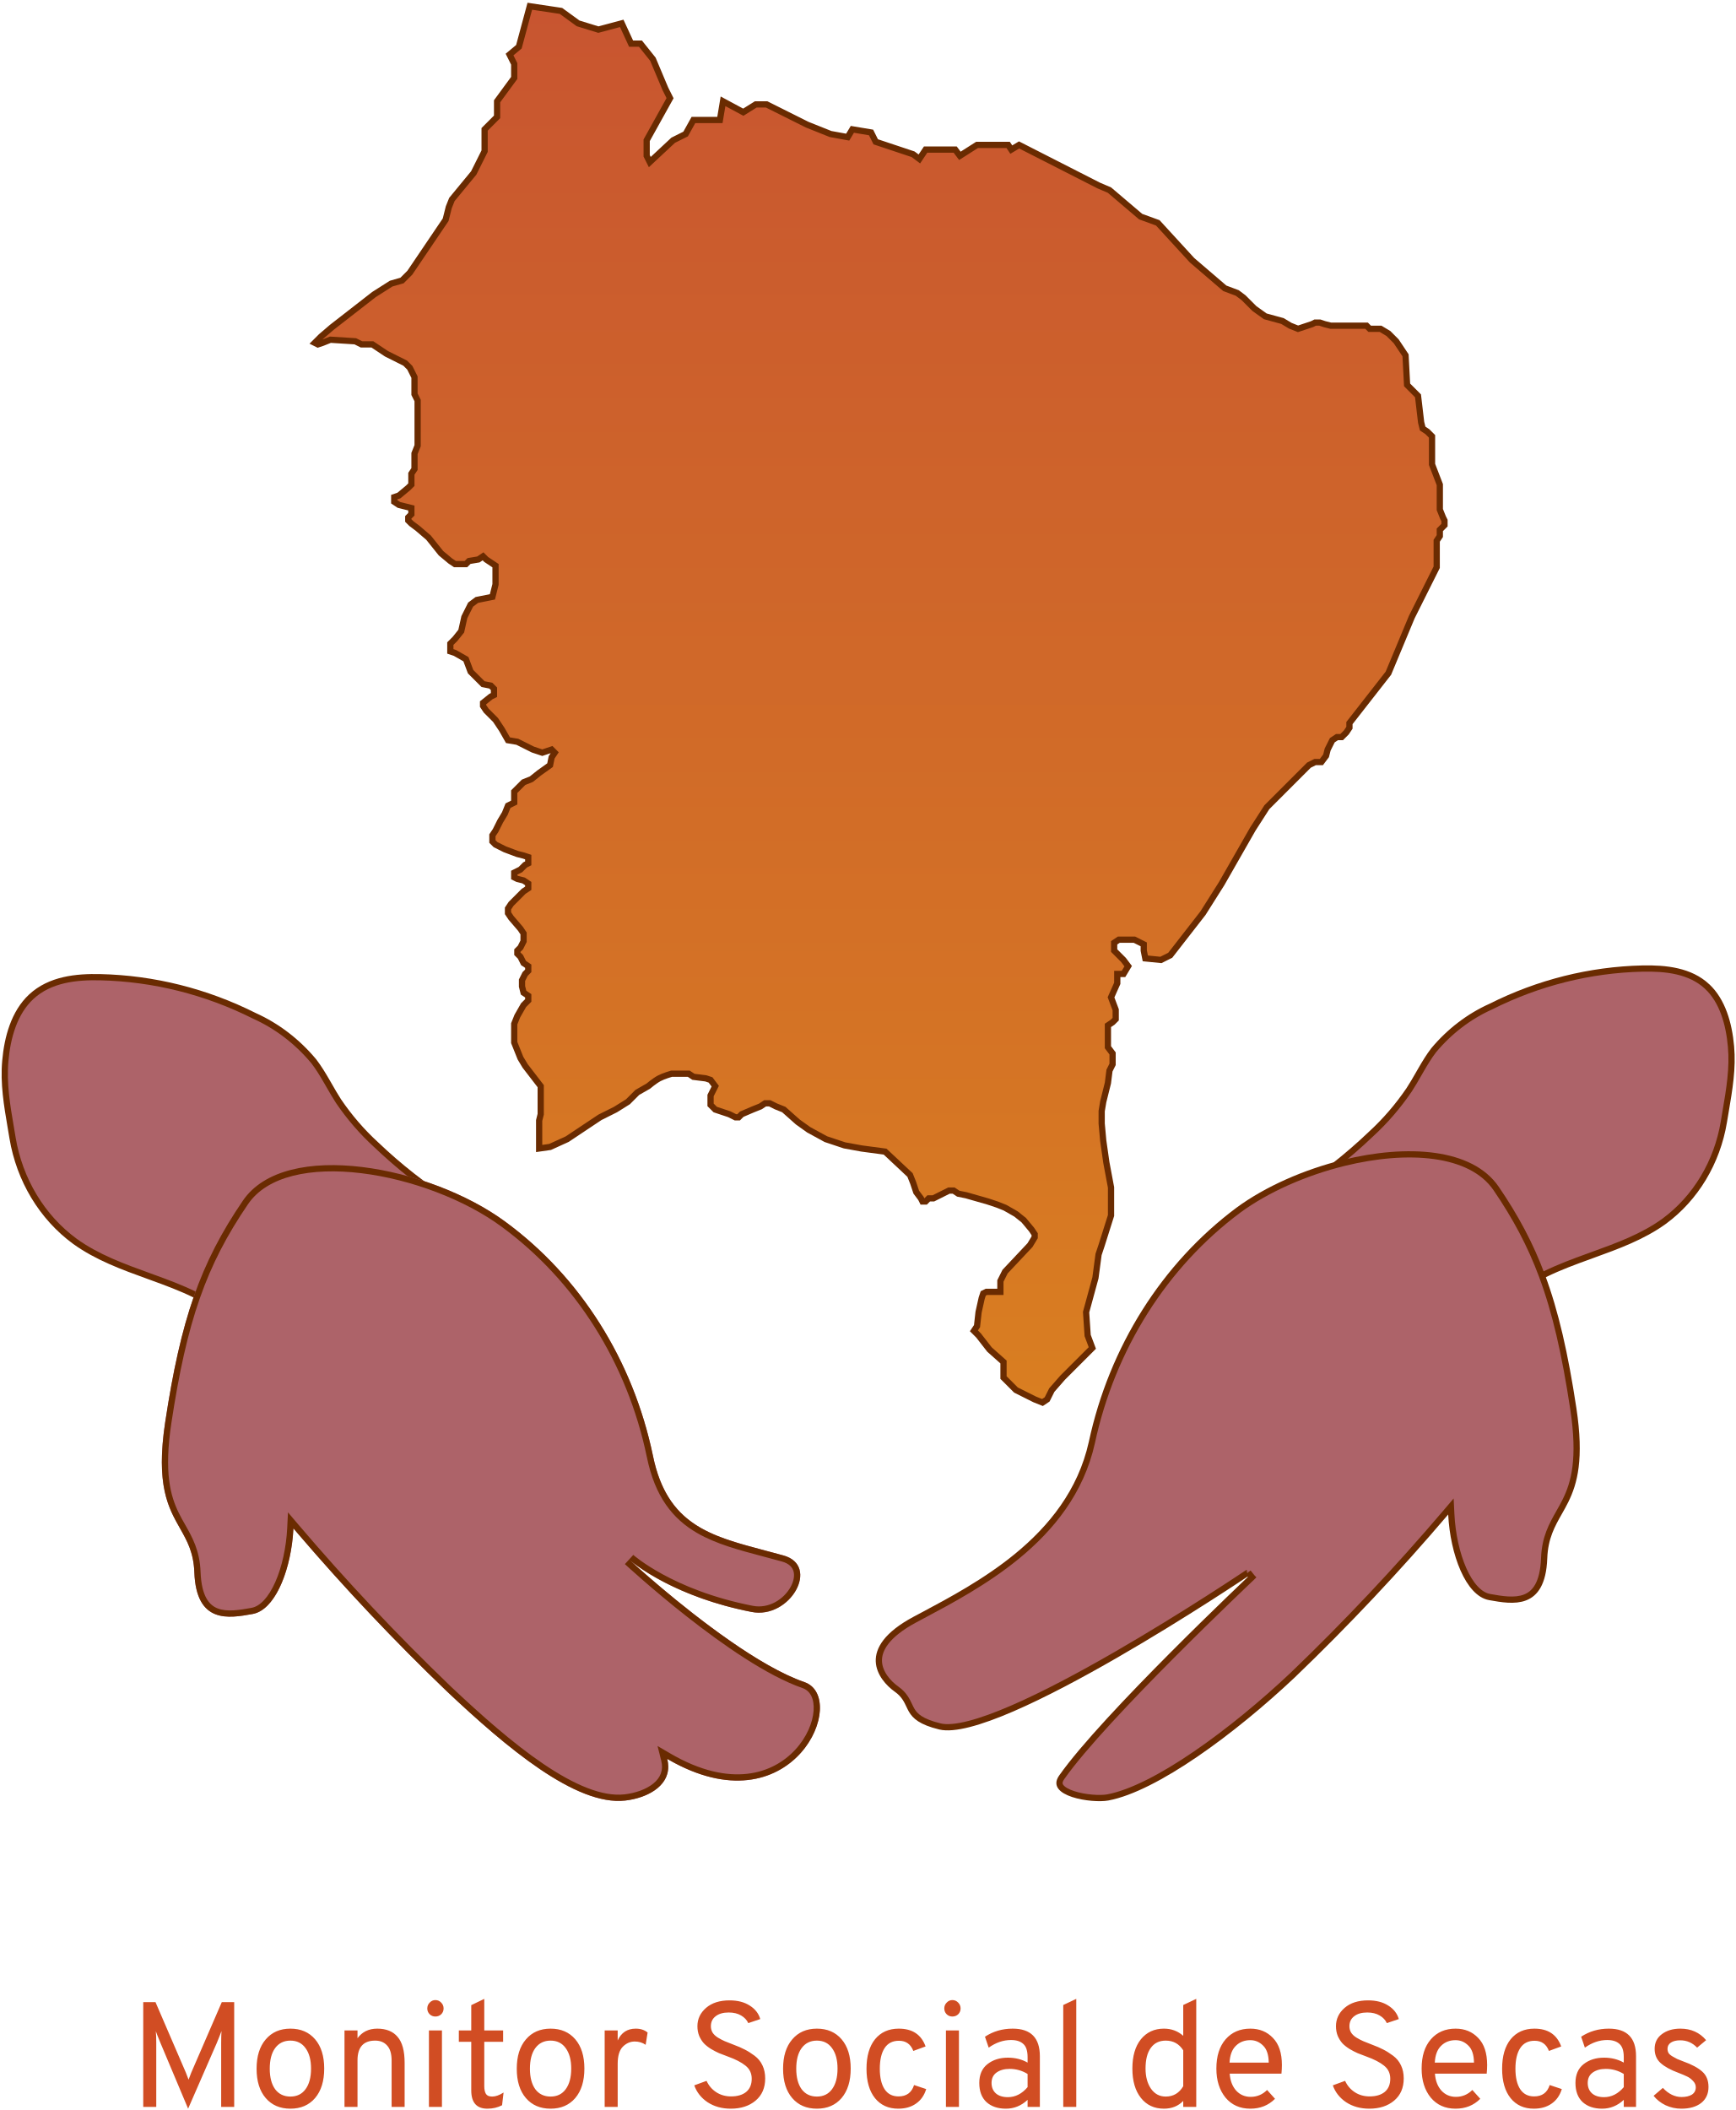
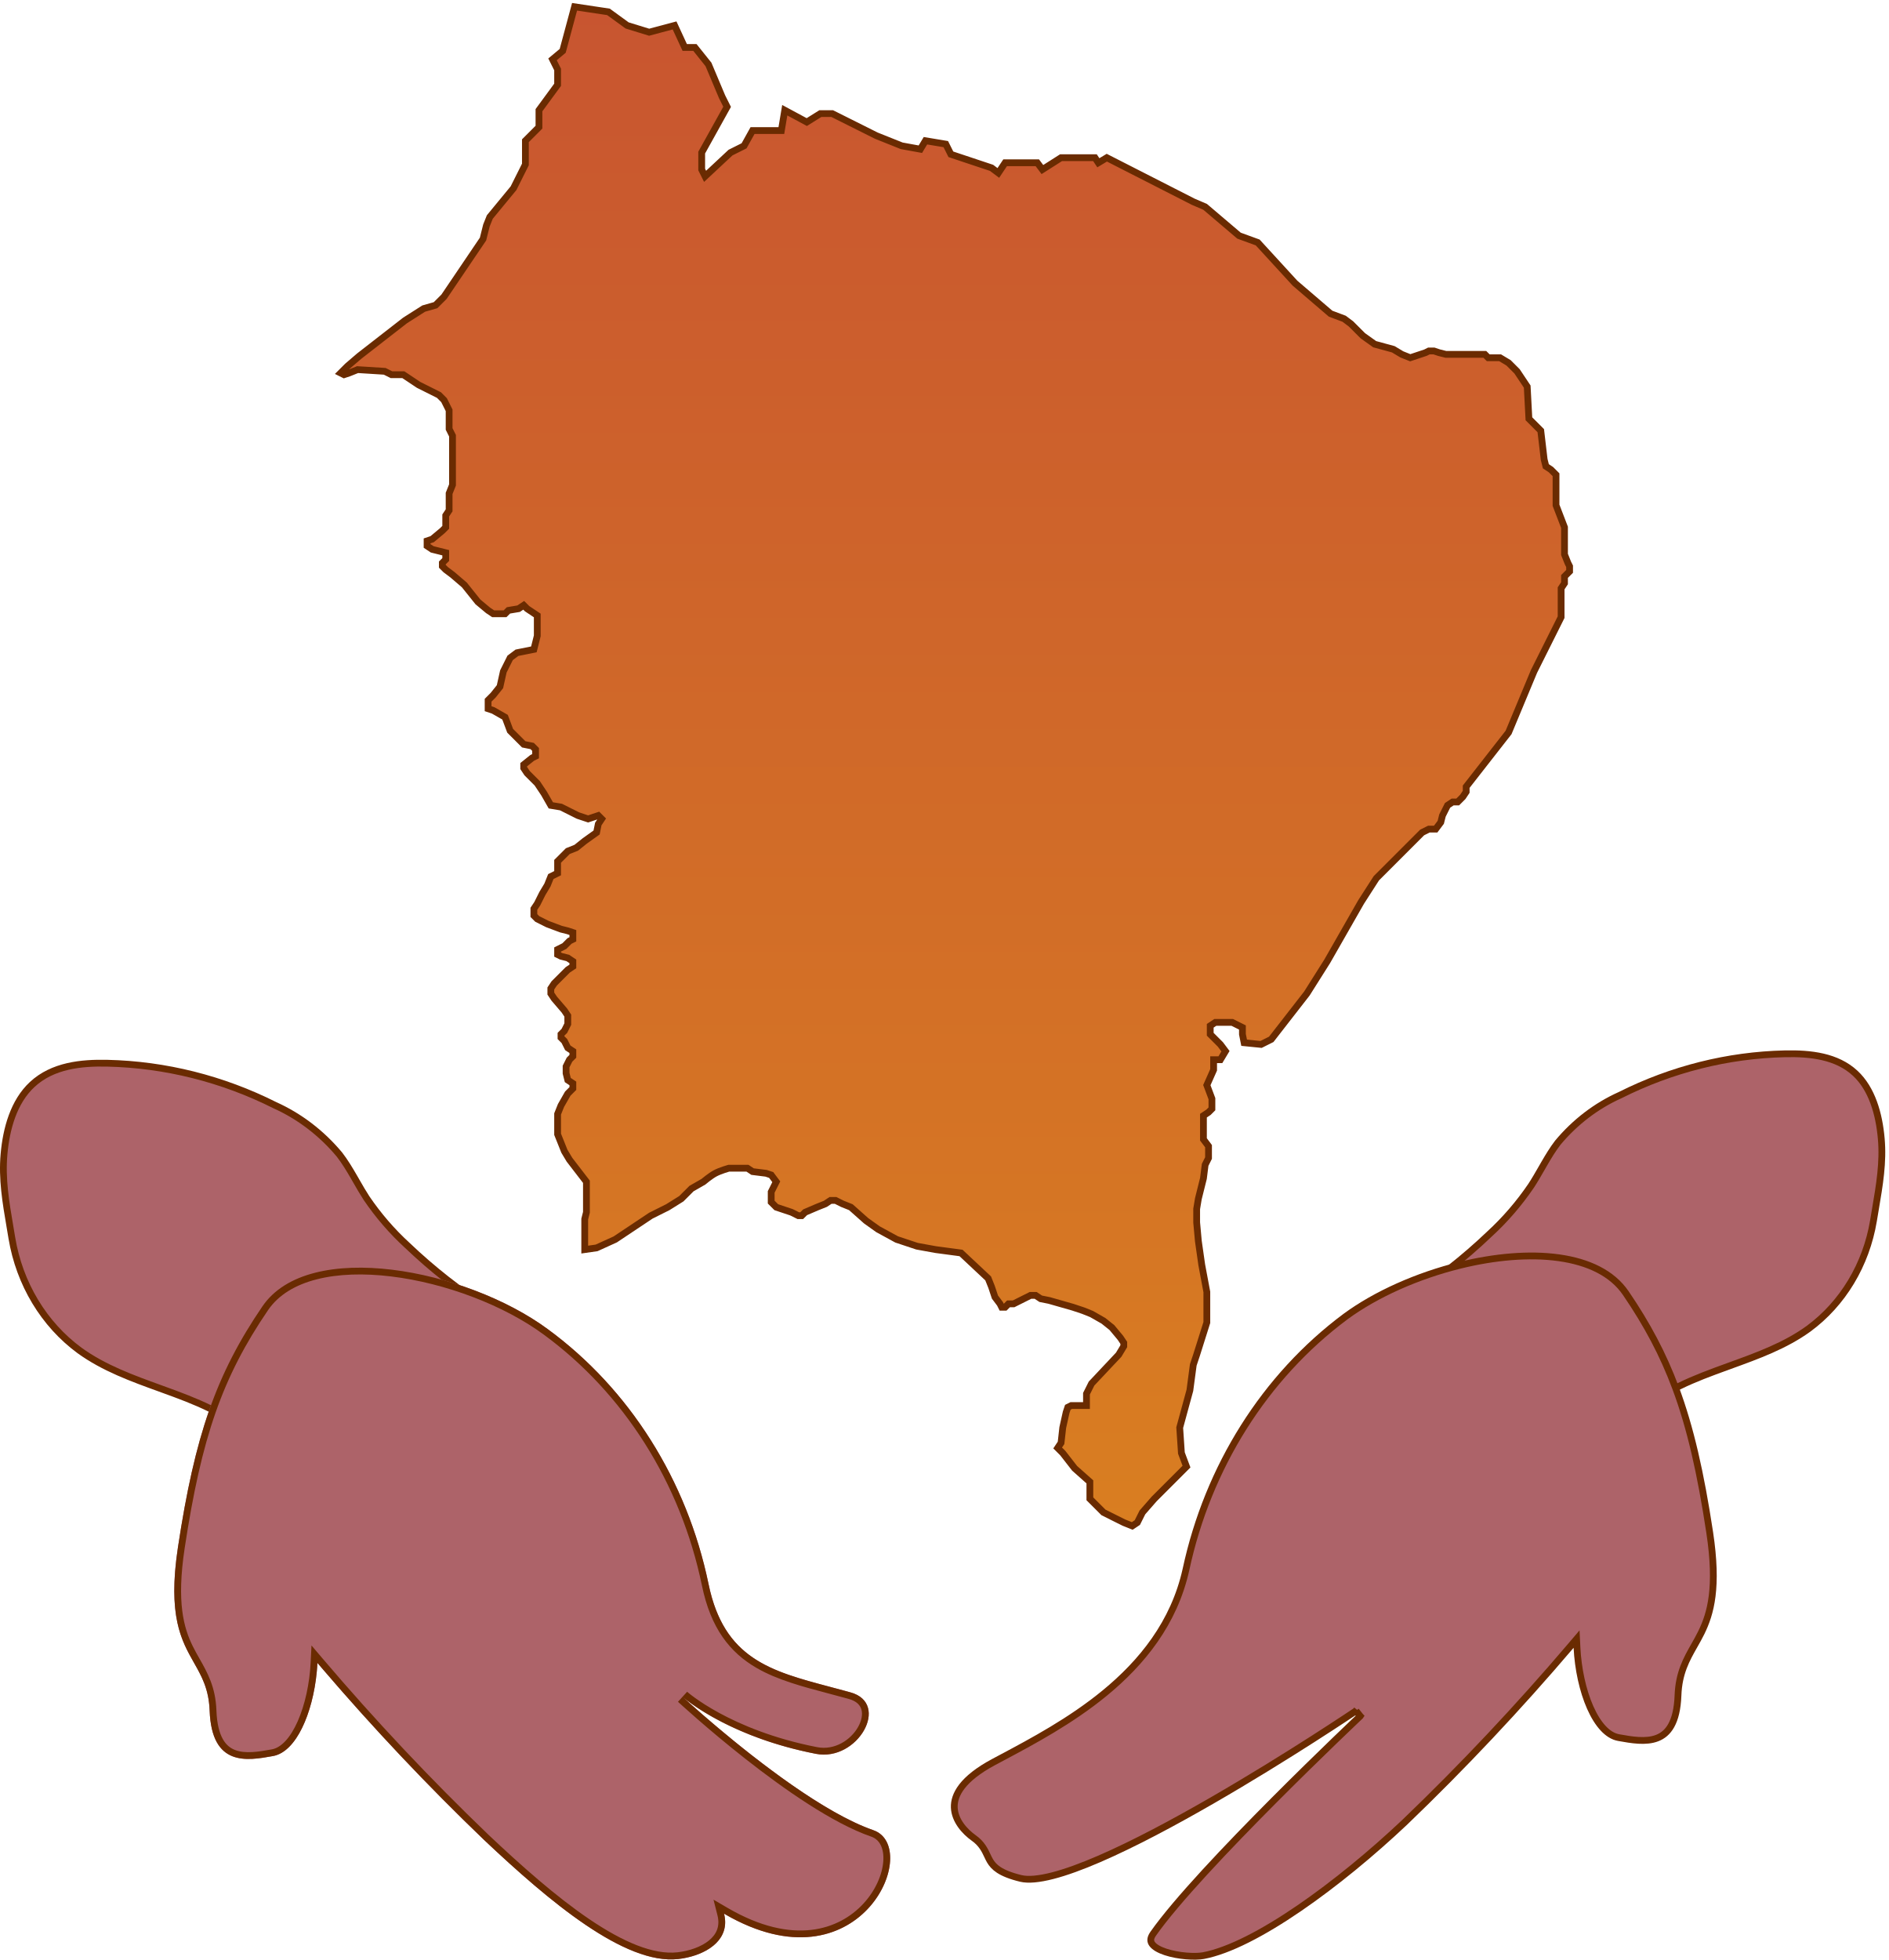
- <svg xmlns="http://www.w3.org/2000/svg" width="557" height="677" viewBox="0 0 557 677" fill="none">
-   <path d="M77.112 426.387L77.374 426.703L77.783 426.744C80.628 427.025 84.111 427.688 87.622 428.4C88.289 428.535 88.957 428.672 89.621 428.809C92.43 429.384 95.172 429.947 97.471 430.302C108.159 432.03 118.69 427.843 128.51 423.874L128.512 423.873C137.077 420.389 146.358 416.486 152.374 408.565C154.3 406.296 155.469 403.417 155.711 400.377L155.714 400.347L155.714 400.316C155.78 396.898 154.191 394.105 152.039 391.814C149.899 389.535 147.127 387.673 144.669 386.103L144.668 386.102C136.125 380.65 128.083 374.336 120.651 367.245L120.644 367.238L120.636 367.231C116.144 363.115 112.114 358.446 108.629 353.319C107.591 351.726 106.632 350.056 105.653 348.35C105.386 347.885 105.118 347.418 104.846 346.948C103.584 344.769 102.254 342.568 100.692 340.529L100.68 340.513L100.666 340.497C95.404 334.184 88.895 329.205 81.608 325.927C66.119 318.152 49.288 313.932 32.191 313.54L32.19 313.54C24.515 313.369 16.058 314.199 10.023 319.814C4.535 324.909 2.369 332.902 1.71 340.348C1.054 347.626 2.252 354.657 3.446 361.664C3.644 362.822 3.841 363.979 4.03 365.136L4.03 365.141C5.145 371.795 7.481 378.148 10.903 383.829C14.325 389.511 18.767 394.41 23.973 398.237L23.979 398.242C31.134 403.421 39.525 406.457 47.695 409.414C49.18 409.952 50.657 410.486 52.118 411.031C61.693 414.597 70.64 418.594 77.112 426.387Z" fill="#AD6369" stroke="#6A2B01" stroke-width="2" />
-   <path d="M162.06 391.934C138.088 374.294 91.644 365.145 77.94 385.226C64.236 405.307 57.996 423.435 53.02 456.231C48.044 489.027 61.748 487.71 62.36 504.459C62.972 521.207 73.576 519.19 81.06 517.853C88.544 516.516 93.52 503.121 94.152 490.385C109.717 508.68 126.135 526.115 143.34 542.625C162.514 560.711 184.808 579.497 200.605 577.713C208.069 576.864 216.165 572.534 214.092 564.34C254.335 587.839 272.719 544.748 258.127 539.717C236.07 532.075 201.869 500.383 201.869 500.383C201.869 500.383 214.842 512.058 241.164 517.195C253.506 519.615 263.32 502.336 251.354 499.067C230.995 493.399 214.526 491.574 209.511 467.078C203.15 436.458 186.184 409.591 162.06 391.934Z" fill="#AD6369" />
-   <path fill-rule="evenodd" clip-rule="evenodd" d="M160.879 393.548L160.875 393.545C149.195 384.95 131.925 378.365 115.908 376.42C107.91 375.449 100.333 375.648 93.987 377.26C87.646 378.871 82.664 381.852 79.592 386.353C66.112 406.107 59.946 423.919 54.998 456.531C52.558 472.608 54.722 480.051 57.39 485.481C57.998 486.719 58.674 487.91 59.359 489.118C61.68 493.208 64.107 497.484 64.359 504.386C64.505 508.381 65.243 511.053 66.234 512.831C67.2 514.56 68.45 515.527 69.857 516.074C71.317 516.64 73.044 516.79 74.955 516.683C76.83 516.577 78.733 516.237 80.594 515.905L80.708 515.884C83.402 515.403 86.14 512.575 88.346 507.585C90.488 502.742 91.848 496.458 92.154 490.286L92.404 485.245L95.675 489.089C111.196 507.331 127.565 524.716 144.72 541.177C154.292 550.205 164.559 559.327 174.36 565.964C184.268 572.673 193.257 576.53 200.381 575.726C203.872 575.329 207.351 574.126 209.657 572.235C211.85 570.435 212.971 568.064 212.153 564.831L210.984 560.209L215.1 562.613C224.872 568.319 233.137 569.882 239.776 569.127C246.413 568.372 251.598 565.282 255.202 561.372C258.835 557.431 260.801 552.725 261.066 548.854C261.334 544.953 259.925 542.452 257.475 541.608L257.472 541.607C246.091 537.664 231.791 527.63 220.491 518.757C214.804 514.292 209.813 510.069 206.244 506.963C204.459 505.409 203.029 504.134 202.043 503.246C201.55 502.801 201.168 502.454 200.909 502.217C200.779 502.098 200.68 502.007 200.613 501.946L200.537 501.875L200.534 501.872L200.532 501.871L200.517 501.857L200.512 501.852L200.51 501.851C200.51 501.85 200.509 501.85 201.869 500.383C201.869 500.383 205.941 504.156 212.181 509.413C224.025 519.39 243.68 534.712 258.127 539.717C272.443 544.653 255.019 586.223 216.352 565.603C215.606 565.205 214.853 564.785 214.092 564.34C214.313 565.214 214.418 566.043 214.421 566.829C214.446 573.418 207.274 576.955 200.605 577.713C184.808 579.497 162.514 560.711 143.34 542.625C126.818 526.771 111.022 510.063 96.01 492.56C95.389 491.836 94.77 491.111 94.152 490.385C94.105 491.328 94.035 492.274 93.941 493.219C92.77 505.038 87.99 516.615 81.06 517.853L80.9 517.882C73.426 519.218 62.968 521.088 62.36 504.459C62.127 498.089 60.001 494.332 57.728 490.317C54.026 483.777 49.937 476.553 53.02 456.231C57.996 423.435 64.236 405.307 77.94 385.226C91.644 365.145 138.088 374.294 162.06 391.934C186.184 409.591 203.15 436.458 209.511 467.078C214.032 489.158 227.858 492.819 245.451 497.477C247.376 497.986 249.346 498.508 251.354 499.067C263.32 502.336 253.506 519.615 241.164 517.195C229.07 514.835 219.794 511.094 213.299 507.74C205.659 503.794 201.869 500.383 201.869 500.383L200.509 501.85L203.145 498.964C203.206 498.896 203.206 498.896 203.206 498.896L203.207 498.896L203.207 498.897L203.226 498.913C203.235 498.922 203.248 498.932 203.263 498.946C203.279 498.959 203.298 498.976 203.321 498.996C203.409 499.071 203.548 499.188 203.737 499.341C204.116 499.648 204.696 500.101 205.478 500.666C207.042 501.795 209.416 503.369 212.603 505.107C218.976 508.58 228.608 512.707 241.547 515.232L241.549 515.232C246.68 516.238 251.45 513.144 253.633 509.281C254.715 507.366 255.002 505.53 254.619 504.157C254.271 502.91 253.266 501.663 250.826 500.996L250.817 500.994C248.883 500.455 246.962 499.947 245.066 499.446C237.206 497.367 229.782 495.405 223.675 491.863C215.85 487.325 210.165 480.237 207.553 467.484C207.552 467.482 207.552 467.481 207.551 467.479L209.51 467.078L207.553 467.484C207.553 467.484 207.553 467.484 207.553 467.484C201.288 437.325 184.584 410.898 160.879 393.548Z" fill="#6A2B01" />
-   <path d="M555.431 335.75L555.431 335.752C556.062 342.75 554.915 349.496 553.721 356.516C553.523 357.681 553.323 358.854 553.13 360.036C552.056 366.447 549.807 372.561 546.517 378.023C543.228 383.484 538.964 388.183 533.978 391.849C527.072 396.847 518.989 399.775 510.814 402.737C509.316 403.28 507.815 403.824 506.317 404.381C496.84 407.912 487.56 411.996 480.747 420.021C477.869 420.333 474.458 420.987 471.114 421.665C470.433 421.803 469.756 421.942 469.086 422.079C466.28 422.655 463.6 423.204 461.353 423.551L461.346 423.553C451.302 425.177 441.298 421.256 431.373 417.245C422.727 413.727 413.97 409.992 408.336 402.56L408.318 402.537L408.3 402.515C406.651 400.581 405.634 398.107 405.418 395.473C405.375 392.77 406.618 390.467 408.551 388.409C410.503 386.331 413.082 384.584 415.541 383.013C424.191 377.492 432.333 371.1 439.855 363.924C444.463 359.701 448.594 354.913 452.163 349.661L452.169 349.653L452.174 349.645C453.249 347.996 454.246 346.26 455.23 344.544C455.493 344.086 455.755 343.629 456.018 343.176C457.269 341.015 458.542 338.913 460.016 336.987C465.093 330.901 471.362 326.114 478.364 322.967L478.384 322.959L478.403 322.949C493.637 315.299 510.184 311.15 526.988 310.764C534.596 310.595 542.331 311.464 547.749 316.504L547.749 316.505C552.688 321.089 554.786 328.464 555.431 335.75Z" fill="#AD6369" stroke="#6A2B01" stroke-width="2" />
-   <path d="M463.923 485.281C448.38 503.549 431.987 520.959 414.807 537.444C405.251 546.457 394.23 555.57 383.666 562.789C373.069 570.03 363.044 575.287 355.46 576.711L355.46 576.711C354.286 576.932 352.454 576.98 350.407 576.805C348.371 576.631 346.196 576.243 344.342 575.632C342.447 575.008 341.06 574.206 340.396 573.318C340.084 572.902 339.944 572.484 339.958 572.039C339.973 571.581 340.155 570.995 340.667 570.265L340.667 570.265C347.43 560.616 362.668 544.593 376.28 530.927C383.073 524.107 389.441 517.895 394.111 513.387C396.445 511.133 398.355 509.305 399.681 508.042C400.344 507.41 400.861 506.919 401.212 506.586C401.388 506.419 401.522 506.293 401.612 506.207L401.714 506.111L401.74 506.087L401.746 506.081L401.748 506.079C401.748 506.079 401.748 506.079 401.678 506.005L401.748 506.079L400.503 504.522L401.062 505.351C400.503 504.522 400.502 504.523 400.502 504.523L400.499 504.525L400.488 504.532L400.445 504.561L400.274 504.676C400.194 504.73 400.093 504.798 399.972 504.878C399.864 504.951 399.74 505.034 399.6 505.127C399.009 505.521 398.138 506.1 397.023 506.835C394.793 508.305 391.584 510.401 387.673 512.901C379.849 517.903 369.22 524.522 357.989 530.995C346.754 537.471 334.939 543.789 324.741 548.198C319.64 550.402 314.969 552.119 310.991 553.141C306.981 554.172 303.806 554.461 301.633 553.944C298.526 553.19 296.524 552.338 295.167 551.459C293.831 550.594 293.087 549.68 292.528 548.731C292.263 548.281 292.027 547.78 291.776 547.248C291.005 545.612 290.095 543.681 287.782 542.044C285.04 540.103 282.144 536.832 282.005 533.027C281.871 529.33 284.344 524.581 293.6 519.627C294.391 519.204 295.205 518.77 296.039 518.327C305.047 513.531 316.318 507.531 326.338 499.316C337.3 490.33 346.841 478.635 350.342 462.859L350.343 462.853C356.853 432.557 373.627 405.974 397.372 388.281C406.403 381.636 418.708 376.187 431.239 373.108C441.38 370.617 451.604 369.693 460.302 370.905C469.01 372.119 476.055 375.449 480.071 381.333C486.365 390.556 491.064 399.347 494.789 409.349C499.127 420.997 502.157 434.318 504.828 451.924C507.292 468.162 505.119 475.818 502.345 481.465C501.697 482.784 500.994 484.024 500.294 485.26C497.995 489.316 495.72 493.331 495.477 499.966C495.328 504.057 494.57 506.9 493.476 508.861C492.395 510.799 490.961 511.92 489.342 512.549C487.696 513.188 485.809 513.336 483.826 513.225C481.89 513.116 479.935 512.766 478.091 512.437L477.953 512.412C474.735 511.837 471.809 508.582 469.576 503.533C467.376 498.557 465.995 492.149 465.684 485.879L465.559 483.359L463.923 485.281Z" fill="#AD6369" stroke="#6A2B01" stroke-width="2" />
-   <path d="M125.5 91L120 94.5L106.5 105L103 108L101 110L102 110.5L103.5 110L106 109L114 109.5L116 110.5H119.5L121 111.5L124 113.5L128 115.5L130 116.5L131.5 118L133 121V126.5L134 128.5V143L133 145.5V150.5L132 152V155.5L131 156.5L128 159L126.5 159.5V161L128 162L132 163V165L131 166V167L132 168L134 169.5L137.5 172.5L141.5 177.5L144.5 180L146 181H149.5L150.5 180L153.5 179.5L155 178.5L156 179.5L159 181.5V187.5L158 191.5L153 192.5L151 194L149 198L148 202.5L146 205L144.5 206.5V209L146 209.5L149.5 211.5L151 215.5L155 219.5L157.5 220L158.5 221V223L157.5 223.5L155 225.5V226.5L156 228L159 231L161 234L163 237.5L166 238L171 240.5L174 241.5L177 240.5L178 241.5L177 243L176.5 245.5L173 248L170.5 250L168 251L165 254V257.5L163 258.5L162 261L160.5 263.5L159 266.5L158 268V270L159 271L162 272.5L166 274L168 274.5L169.5 275V277L168.5 277.5L167 279L165 280V281.5L166 282L168 282.5L169.5 283.5V285L168 286L164 290L163 291.5V293L164 294.5L167 298L168 299.5V302L167 304L166 305V306L167 307L168 309L169.5 310V311.5L168.5 312.5L167.5 314.5V316.5L168 318.5L169.5 319.5V321L168 322.5L166 326L165 328.5V334.5L166 337L167 339.5L168.5 342L173.5 348.5V357.5L173 359.5V368.5L176.5 368L182 365.5L186.5 362.5L192.5 358.5L197.5 356L201.5 353.5L204.5 350.5L208 348.5C208 348.5 210.017 346.789 211.5 346C212.973 345.216 215.5 344.5 215.5 344.5H221L222.5 345.5L226.5 346L228 346.5L229.5 348.5L228 351.5V354.5L229.5 356L234 357.5L236 358.5H237L238 357.5L241.5 356L244 355L245.5 354H247L249 355L251.5 356L256 360L259.5 362.5L265 365.5L271 367.5L276.5 368.5L284 369.5L292 377L293 379.5L294 382.5L295.5 384.5L296 385.5H297L298 384.5H299.5L302.5 383L304.5 382H306L307.5 383L310 383.5L313.5 384.5L317 385.5L320 386.5L322.5 387.5L326 389.5L328.5 391.5L331 394.5L332 396V397L330.5 399.5L322.5 408L321 411V414.5H316.5L315.5 415L315 416.5L314 421L313.5 425.5L312.5 427L314 428.5L317.5 433L322 437V442L326 446L332 449L334.5 450L336 449L337.5 446L341 442L344.5 438.5L350.5 432.5L349 428.5L348.5 421L351.5 410L352.5 402.5L353.5 399.5L356.5 390V381L355 373L354 366L353.5 360.5V356.5L354 353.5L355.5 347.5L356 343.5L357 341.5V338L355.5 336V329L357 328L358 327V324L356.5 320L358.5 315.5V312.5H360.5L362 310L360.5 308L359 306.5L357.5 305V302.5L359 301.5H364L367 303V305L367.5 307.5L372.5 308L375.5 306.5L386 293L392 283.5L402 266L406.5 259L420 245.5L422 244.5H424L425.5 242.5L426 240.5L427.5 237.5L429 236.5H430.5L432 235L433 233.5V232L445.5 216L453 198L455.5 193L461 182V173.5L462 172V170L463.5 168.5V167L463 166L462 163.5V155.5L459.5 149V140L458 138.5L456.5 137.5L456 135.5L455 127L451.5 123.5L451 114L448 109.5L445.5 107L443 105.5H439.5L438.5 104.5H432H427L425 104L423.5 103.5H422L421 104L416.5 105.5L414 104.5L411.5 103L406 101.5L402.5 99L399 95.5L397 94L393 92.5L382.5 83.5L371.5 71.5L366 69.5L356 61L352.5 59.5L327 46.5L324.5 48L323.5 46.5H313.5L308 50L306.5 48H297L295 51L293 49.5L281 45.5L279.5 42.5L273.5 41.5L272 44L266.5 43L259 40L246 33.5H242.5L238.5 36L232 32.5L231 38.5H222.5L220 43L216 45L208.5 52L207.5 50V45L215 31.5L213.5 28.5L209.5 19L205.5 14H202.5L199.5 7.5L192 9.5L185.5 7.5L180 3.5L170 2L166.5 15L163.5 17.5L165 20.5V25L159.5 32.5V37.5L155.5 41.5V48.5L152 55.5L145 64L144 66.5L143 70.5L131.5 87.5L129 90L125.5 91Z" fill="url(#paint0_linear)" stroke="#6A2B01" stroke-width="2" />
-   <path d="M75.146 676H70.97V655.36C70.97 654.048 71.002 652.816 71.066 651.664C70.746 652.56 70.25 653.824 69.578 655.456L60.362 676.576L51.434 655.36C50.666 653.504 50.186 652.288 49.994 651.712C50.09 652.576 50.138 653.792 50.138 655.36V676H45.962V642.4H49.898L59.642 665.008L60.506 667.264C60.634 666.88 60.922 666.128 61.37 665.008L71.162 642.4H75.146V676ZM101.101 673.168C99.149 675.44 96.509 676.576 93.181 676.576C89.853 676.576 87.213 675.44 85.261 673.168C83.309 670.896 82.333 667.76 82.333 663.76C82.333 659.76 83.309 656.624 85.261 654.352C87.213 652.048 89.853 650.896 93.181 650.896C96.509 650.896 99.149 652.032 101.101 654.304C103.053 656.576 104.029 659.712 104.029 663.712C104.029 667.712 103.053 670.864 101.101 673.168ZM88.285 670.336C89.469 671.904 91.101 672.688 93.181 672.688C95.261 672.688 96.877 671.904 98.029 670.336C99.213 668.736 99.805 666.528 99.805 663.712C99.805 660.928 99.213 658.736 98.029 657.136C96.877 655.536 95.261 654.736 93.181 654.736C91.101 654.736 89.469 655.536 88.285 657.136C87.133 658.704 86.557 660.912 86.557 663.76C86.557 666.544 87.133 668.736 88.285 670.336ZM125.659 676V661.168C125.659 658.96 125.179 657.344 124.219 656.32C123.291 655.264 122.011 654.736 120.379 654.736C116.603 654.736 114.715 656.848 114.715 661.072V676H110.539V651.472H114.715V653.968C116.219 651.92 118.331 650.896 121.051 650.896C123.931 650.896 126.107 651.776 127.579 653.536C129.083 655.264 129.835 658.048 129.835 661.888V676H125.659ZM141.57 646.288C141.058 646.768 140.434 647.008 139.698 647.008C138.962 647.008 138.338 646.752 137.826 646.24C137.346 645.728 137.106 645.12 137.106 644.416C137.106 643.68 137.362 643.056 137.874 642.544C138.386 642 138.994 641.728 139.698 641.728C140.434 641.728 141.058 642 141.57 642.544C142.082 643.056 142.338 643.68 142.338 644.416C142.338 645.152 142.082 645.776 141.57 646.288ZM137.634 676V651.472H141.81V676H137.634ZM156.397 676.576C152.941 676.576 151.213 674.624 151.213 670.72V655.12H147.229V651.472H151.213V643.36L155.389 641.344V651.472H161.437V655.12H155.389V669.328C155.389 670.416 155.565 671.248 155.917 671.824C156.269 672.4 156.941 672.688 157.933 672.688C159.021 672.688 160.237 672.256 161.581 671.392L161.101 675.472C159.693 676.208 158.125 676.576 156.397 676.576ZM184.585 673.168C182.633 675.44 179.993 676.576 176.665 676.576C173.337 676.576 170.697 675.44 168.745 673.168C166.793 670.896 165.817 667.76 165.817 663.76C165.817 659.76 166.793 656.624 168.745 654.352C170.697 652.048 173.337 650.896 176.665 650.896C179.993 650.896 182.633 652.032 184.585 654.304C186.537 656.576 187.513 659.712 187.513 663.712C187.513 667.712 186.537 670.864 184.585 673.168ZM171.769 670.336C172.953 671.904 174.585 672.688 176.665 672.688C178.745 672.688 180.361 671.904 181.513 670.336C182.697 668.736 183.289 666.528 183.289 663.712C183.289 660.928 182.697 658.736 181.513 657.136C180.361 655.536 178.745 654.736 176.665 654.736C174.585 654.736 172.953 655.536 171.769 657.136C170.617 658.704 170.041 660.912 170.041 663.76C170.041 666.544 170.617 668.736 171.769 670.336ZM194.023 676V651.472H198.199V654.688C199.351 652.16 201.287 650.896 204.007 650.896C205.543 650.896 206.807 651.312 207.799 652.144L207.175 656.08C206.151 655.376 204.983 655.024 203.671 655.024C202.231 655.024 200.951 655.584 199.831 656.704C198.743 657.824 198.199 659.648 198.199 662.176V676H194.023ZM234.488 676.576C231.64 676.576 229.16 675.888 227.048 674.512C224.968 673.104 223.544 671.296 222.776 669.088L226.712 667.648C227.416 669.184 228.456 670.4 229.832 671.296C231.208 672.192 232.792 672.64 234.584 672.64C236.632 672.64 238.248 672.16 239.432 671.2C240.616 670.208 241.208 668.8 241.208 666.976C241.208 665.216 240.536 663.808 239.192 662.752C237.88 661.696 236.024 660.736 233.624 659.872C232.472 659.456 231.512 659.088 230.744 658.768C230.008 658.448 229.144 658 228.152 657.424C227.192 656.816 226.424 656.208 225.848 655.6C225.272 654.96 224.776 654.176 224.36 653.248C223.976 652.288 223.784 651.248 223.784 650.128C223.784 647.792 224.712 645.824 226.568 644.224C228.424 642.624 230.936 641.824 234.104 641.824C236.696 641.824 238.856 642.384 240.584 643.504C242.312 644.592 243.432 646.032 243.944 647.824L240.104 649.12C239.656 648.128 238.888 647.312 237.8 646.672C236.712 646.032 235.384 645.712 233.816 645.712C232.056 645.712 230.664 646.112 229.64 646.912C228.616 647.68 228.104 648.752 228.104 650.128C228.104 650.864 228.28 651.536 228.632 652.144C229.016 652.752 229.592 653.296 230.36 653.776C231.16 654.256 231.896 654.64 232.568 654.928C233.24 655.216 234.168 655.584 235.352 656.032C236.824 656.576 238.04 657.104 239 657.616C239.96 658.096 241 658.752 242.12 659.584C243.24 660.416 244.088 661.456 244.664 662.704C245.24 663.92 245.528 665.312 245.528 666.88C245.528 669.888 244.504 672.256 242.456 673.984C240.408 675.712 237.752 676.576 234.488 676.576ZM270.039 673.168C268.087 675.44 265.447 676.576 262.119 676.576C258.791 676.576 256.151 675.44 254.199 673.168C252.247 670.896 251.271 667.76 251.271 663.76C251.271 659.76 252.247 656.624 254.199 654.352C256.151 652.048 258.791 650.896 262.119 650.896C265.447 650.896 268.087 652.032 270.039 654.304C271.991 656.576 272.967 659.712 272.967 663.712C272.967 667.712 271.991 670.864 270.039 673.168ZM257.223 670.336C258.407 671.904 260.039 672.688 262.119 672.688C264.199 672.688 265.815 671.904 266.967 670.336C268.151 668.736 268.743 666.528 268.743 663.712C268.743 660.928 268.151 658.736 266.967 657.136C265.815 655.536 264.199 654.736 262.119 654.736C260.039 654.736 258.407 655.536 257.223 657.136C256.071 658.704 255.495 660.912 255.495 663.76C255.495 666.544 256.071 668.736 257.223 670.336ZM288.212 676.576C285.076 676.576 282.596 675.456 280.772 673.216C278.948 670.944 278.036 667.792 278.036 663.76C278.036 659.728 278.948 656.576 280.772 654.304C282.628 652.032 285.172 650.896 288.404 650.896C292.756 650.896 295.62 652.8 296.996 656.608L293.06 658.048C292.228 655.872 290.692 654.784 288.452 654.784C286.404 654.784 284.868 655.568 283.844 657.136C282.82 658.704 282.308 660.912 282.308 663.76C282.308 666.576 282.82 668.768 283.844 670.336C284.868 671.872 286.356 672.64 288.308 672.64C290.868 672.64 292.532 671.424 293.3 668.992L297.188 670.288C296.58 672.304 295.492 673.856 293.924 674.944C292.388 676.032 290.484 676.576 288.212 676.576ZM307.46 646.288C306.948 646.768 306.324 647.008 305.588 647.008C304.852 647.008 304.228 646.752 303.716 646.24C303.236 645.728 302.996 645.12 302.996 644.416C302.996 643.68 303.252 643.056 303.764 642.544C304.276 642 304.884 641.728 305.588 641.728C306.324 641.728 306.948 642 307.46 642.544C307.972 643.056 308.228 643.68 308.228 644.416C308.228 645.152 307.972 645.776 307.46 646.288ZM303.524 676V651.472H307.7V676H303.524ZM329.728 676V673.744C327.712 675.632 325.392 676.576 322.768 676.576C320.176 676.576 318.096 675.872 316.528 674.464C314.992 673.024 314.224 670.976 314.224 668.32C314.224 665.664 315.104 663.648 316.864 662.272C318.624 660.896 320.8 660.208 323.392 660.208C325.76 660.208 327.872 660.736 329.728 661.792V660.064C329.728 658.016 329.264 656.592 328.336 655.792C327.44 654.96 326.128 654.544 324.4 654.544C321.936 654.544 319.552 655.36 317.248 656.992L316.048 653.488C318.672 651.76 321.632 650.896 324.928 650.896C330.752 650.896 333.664 653.84 333.664 659.728V676H329.728ZM323.392 672.88C325.792 672.88 327.904 671.808 329.728 669.664V665.44C327.968 664.352 326.048 663.808 323.968 663.808C322.272 663.808 320.88 664.192 319.792 664.96C318.704 665.728 318.16 666.848 318.16 668.32C318.16 669.696 318.608 670.8 319.504 671.632C320.432 672.464 321.728 672.88 323.392 672.88ZM341.169 676V643.312L345.345 641.344V676H341.169ZM373.477 676.576C370.373 676.576 367.909 675.424 366.085 673.12C364.261 670.816 363.349 667.68 363.349 663.712C363.349 659.712 364.261 656.576 366.085 654.304C367.941 652.032 370.405 650.896 373.477 650.896C375.877 650.896 377.941 651.664 379.669 653.2V643.312L383.845 641.344V676H379.669V674.08C378.069 675.744 376.005 676.576 373.477 676.576ZM374.053 672.688C376.485 672.688 378.357 671.584 379.669 669.376V657.856C378.357 655.776 376.485 654.736 374.053 654.736C371.973 654.736 370.373 655.52 369.253 657.088C368.133 658.624 367.573 660.832 367.573 663.712C367.573 666.304 368.149 668.448 369.301 670.144C370.485 671.84 372.069 672.688 374.053 672.688ZM401.198 676.576C397.87 676.576 395.214 675.392 393.23 673.024C391.278 670.624 390.302 667.52 390.302 663.712C390.302 659.712 391.294 656.576 393.278 654.304C395.262 652.032 397.902 650.896 401.198 650.896C404.142 650.896 406.558 651.888 408.446 653.872C410.366 655.824 411.326 658.72 411.326 662.56C411.326 663.456 411.278 664.384 411.182 665.344H394.574C394.734 667.584 395.422 669.392 396.638 670.768C397.886 672.112 399.438 672.784 401.294 672.784C403.342 672.784 405.102 672.048 406.574 670.576L409.118 673.408C407.006 675.52 404.366 676.576 401.198 676.576ZM394.526 661.792H407.102C407.07 659.264 406.462 657.44 405.278 656.32C404.126 655.168 402.766 654.592 401.198 654.592C399.31 654.592 397.758 655.2 396.542 656.416C395.326 657.6 394.654 659.392 394.526 661.792ZM439.379 676.576C436.531 676.576 434.051 675.888 431.939 674.512C429.859 673.104 428.435 671.296 427.667 669.088L431.603 667.648C432.307 669.184 433.347 670.4 434.723 671.296C436.099 672.192 437.683 672.64 439.475 672.64C441.523 672.64 443.139 672.16 444.323 671.2C445.507 670.208 446.099 668.8 446.099 666.976C446.099 665.216 445.427 663.808 444.083 662.752C442.771 661.696 440.915 660.736 438.515 659.872C437.363 659.456 436.403 659.088 435.635 658.768C434.899 658.448 434.035 658 433.043 657.424C432.083 656.816 431.315 656.208 430.739 655.6C430.163 654.96 429.667 654.176 429.251 653.248C428.867 652.288 428.675 651.248 428.675 650.128C428.675 647.792 429.603 645.824 431.459 644.224C433.315 642.624 435.827 641.824 438.995 641.824C441.587 641.824 443.747 642.384 445.475 643.504C447.203 644.592 448.323 646.032 448.835 647.824L444.995 649.12C444.547 648.128 443.779 647.312 442.691 646.672C441.603 646.032 440.275 645.712 438.707 645.712C436.947 645.712 435.555 646.112 434.531 646.912C433.507 647.68 432.995 648.752 432.995 650.128C432.995 650.864 433.171 651.536 433.523 652.144C433.907 652.752 434.483 653.296 435.251 653.776C436.051 654.256 436.787 654.64 437.459 654.928C438.131 655.216 439.059 655.584 440.243 656.032C441.715 656.576 442.931 657.104 443.891 657.616C444.851 658.096 445.891 658.752 447.011 659.584C448.131 660.416 448.979 661.456 449.555 662.704C450.131 663.92 450.419 665.312 450.419 666.88C450.419 669.888 449.395 672.256 447.347 673.984C445.299 675.712 442.643 676.576 439.379 676.576ZM467.057 676.576C463.729 676.576 461.073 675.392 459.089 673.024C457.137 670.624 456.161 667.52 456.161 663.712C456.161 659.712 457.153 656.576 459.137 654.304C461.121 652.032 463.761 650.896 467.057 650.896C470.001 650.896 472.417 651.888 474.305 653.872C476.225 655.824 477.185 658.72 477.185 662.56C477.185 663.456 477.137 664.384 477.041 665.344H460.433C460.593 667.584 461.281 669.392 462.497 670.768C463.745 672.112 465.297 672.784 467.153 672.784C469.201 672.784 470.961 672.048 472.433 670.576L474.977 673.408C472.865 675.52 470.225 676.576 467.057 676.576ZM460.385 661.792H472.961C472.929 659.264 472.321 657.44 471.137 656.32C469.985 655.168 468.625 654.592 467.057 654.592C465.169 654.592 463.617 655.2 462.401 656.416C461.185 657.6 460.513 659.392 460.385 661.792ZM492.165 676.576C489.029 676.576 486.549 675.456 484.725 673.216C482.901 670.944 481.989 667.792 481.989 663.76C481.989 659.728 482.901 656.576 484.725 654.304C486.581 652.032 489.125 650.896 492.357 650.896C496.709 650.896 499.573 652.8 500.949 656.608L497.013 658.048C496.181 655.872 494.645 654.784 492.405 654.784C490.357 654.784 488.821 655.568 487.797 657.136C486.773 658.704 486.261 660.912 486.261 663.76C486.261 666.576 486.773 668.768 487.797 670.336C488.821 671.872 490.309 672.64 492.261 672.64C494.821 672.64 496.485 671.424 497.253 668.992L501.141 670.288C500.533 672.304 499.445 673.856 497.877 674.944C496.341 676.032 494.437 676.576 492.165 676.576ZM521.025 676V673.744C519.009 675.632 516.689 676.576 514.065 676.576C511.473 676.576 509.393 675.872 507.825 674.464C506.289 673.024 505.521 670.976 505.521 668.32C505.521 665.664 506.401 663.648 508.161 662.272C509.921 660.896 512.097 660.208 514.689 660.208C517.057 660.208 519.169 660.736 521.025 661.792V660.064C521.025 658.016 520.561 656.592 519.633 655.792C518.737 654.96 517.425 654.544 515.697 654.544C513.233 654.544 510.849 655.36 508.545 656.992L507.345 653.488C509.969 651.76 512.929 650.896 516.225 650.896C522.049 650.896 524.961 653.84 524.961 659.728V676H521.025ZM514.689 672.88C517.089 672.88 519.201 671.808 521.025 669.664V665.44C519.265 664.352 517.345 663.808 515.265 663.808C513.569 663.808 512.177 664.192 511.089 664.96C510.001 665.728 509.457 666.848 509.457 668.32C509.457 669.696 509.905 670.8 510.801 671.632C511.729 672.464 513.025 672.88 514.689 672.88ZM539.474 676.576C537.714 676.576 536.034 676.208 534.434 675.472C532.866 674.704 531.586 673.696 530.594 672.448L533.57 669.904C535.394 671.856 537.394 672.832 539.57 672.832C540.946 672.832 542.05 672.576 542.882 672.064C543.714 671.52 544.13 670.736 544.13 669.712C544.13 668.944 543.826 668.256 543.218 667.648C542.61 667.008 541.986 666.544 541.346 666.256C540.706 665.936 539.762 665.536 538.514 665.056C536.018 664.128 534.13 663.088 532.85 661.936C531.57 660.784 530.93 659.264 530.93 657.376C530.93 655.392 531.698 653.824 533.234 652.672C534.802 651.488 536.786 650.896 539.186 650.896C542.61 650.896 545.362 652.128 547.442 654.592L544.562 656.992C543.058 655.424 541.25 654.64 539.138 654.64C537.89 654.64 536.898 654.88 536.162 655.36C535.426 655.84 535.058 656.512 535.058 657.376C535.058 657.856 535.17 658.304 535.394 658.72C535.65 659.104 536.082 659.472 536.69 659.824C537.33 660.176 537.826 660.448 538.178 660.64C538.562 660.8 539.25 661.072 540.242 661.456C542.834 662.384 544.802 663.44 546.146 664.624C547.522 665.808 548.21 667.472 548.21 669.616C548.21 671.792 547.426 673.504 545.858 674.752C544.29 675.968 542.162 676.576 539.474 676.576Z" fill="#D14D23" />
+ <svg xmlns="http://www.w3.org/2000/svg" width="557" height="578" viewBox="0 0 557 578" fill="none">
+   <path d="M76.588 426.387L76.85 426.703L77.259 426.744C80.104 427.025 83.587 427.688 87.099 428.4C87.765 428.535 88.433 428.672 89.098 428.809C91.906 429.384 94.648 429.947 96.948 430.302C107.635 432.03 118.166 427.843 127.987 423.874L127.989 423.873C136.553 420.389 145.834 416.486 151.851 408.565C153.777 406.296 154.945 403.417 155.188 400.377L155.19 400.347L155.191 400.316C155.257 396.898 153.668 394.105 151.516 391.814C149.375 389.535 146.603 387.673 144.145 386.103L144.145 386.102C135.602 380.65 127.56 374.336 120.127 367.245L120.12 367.238L120.113 367.231C115.62 363.115 111.59 358.446 108.106 353.319C107.067 351.726 106.109 350.056 105.13 348.35C104.863 347.885 104.595 347.418 104.323 346.948C103.06 344.769 101.73 342.568 100.169 340.529L100.156 340.513L100.143 340.497C94.881 334.184 88.371 329.205 81.085 325.927C65.595 318.152 48.764 313.932 31.667 313.54L31.667 313.54C23.992 313.369 15.535 314.199 9.499 319.814C4.012 324.909 1.845 332.902 1.187 340.348C0.53 347.626 1.729 354.657 2.923 361.664C3.12 362.822 3.317 363.979 3.506 365.136L3.507 365.141C4.622 371.795 6.957 378.148 10.379 383.829C13.801 389.511 18.243 394.41 23.45 398.237L23.456 398.242C30.61 403.421 39.001 406.457 47.172 409.414C48.656 409.952 50.133 410.486 51.595 411.031C61.169 414.597 70.116 418.594 76.588 426.387Z" fill="#AD6369" stroke="#6A2B01" stroke-width="2" />
+   <path d="M161.536 391.934C137.564 374.294 91.121 365.145 77.417 385.226C63.713 405.307 57.473 423.435 52.497 456.231C47.52 489.027 61.224 487.71 61.837 504.459C62.449 521.207 73.053 519.19 80.537 517.853C88.02 516.516 92.996 503.121 93.628 490.385C109.194 508.68 125.611 526.115 142.817 542.625C161.991 560.711 184.284 579.497 200.082 577.713C207.546 576.864 215.642 572.534 213.568 564.34C253.812 587.839 272.196 544.748 257.603 539.717C235.546 532.075 201.345 500.383 201.345 500.383C201.345 500.383 214.319 512.058 240.641 517.195C252.982 519.615 262.796 502.336 250.83 499.067C230.471 493.399 214.003 491.574 208.987 467.078C202.627 436.458 185.661 409.591 161.536 391.934Z" fill="#AD6369" />
+   <path fill-rule="evenodd" clip-rule="evenodd" d="M160.355 393.548L160.351 393.545C148.672 384.95 131.402 378.365 115.385 376.42C107.387 375.449 99.81 375.648 93.463 377.26C87.122 378.871 82.14 381.852 79.069 386.353C65.588 406.107 59.422 423.919 54.474 456.531C52.035 472.608 54.199 480.051 56.866 485.481C57.474 486.719 58.151 487.91 58.836 489.118C61.157 493.208 63.583 497.484 63.835 504.386C63.981 508.381 64.719 511.053 65.711 512.831C66.676 514.56 67.926 515.527 69.334 516.074C70.794 516.64 72.52 516.79 74.431 516.683C76.306 516.577 78.21 516.237 80.07 515.905L80.185 515.884C82.879 515.403 85.616 512.575 87.823 507.585C89.964 502.742 91.325 496.458 91.631 490.286L91.881 485.245L95.152 489.089C110.672 507.331 127.041 524.716 144.196 541.177C153.769 550.205 164.035 559.327 173.837 565.964C183.744 572.673 192.733 576.53 199.857 575.726C203.348 575.329 206.827 574.126 209.133 572.235C211.327 570.435 212.448 568.064 211.629 564.831L210.46 560.209L214.577 562.613C224.349 568.319 232.614 569.882 239.252 569.127C245.889 568.372 251.074 565.282 254.679 561.372C258.311 557.431 260.277 552.725 260.543 548.854C260.81 544.953 259.401 542.452 256.951 541.608L256.948 541.607C245.568 537.664 231.268 527.63 219.968 518.757C214.281 514.292 209.29 510.069 205.721 506.963C203.936 505.409 202.505 504.134 201.519 503.246C201.026 502.801 200.644 502.454 200.385 502.217C200.255 502.098 200.156 502.007 200.089 501.946L200.013 501.875L200.01 501.872L200.009 501.871L199.993 501.857L199.988 501.852L199.987 501.851C199.986 501.85 199.986 501.85 201.345 500.383C201.345 500.383 205.417 504.156 211.657 509.413C223.502 519.39 243.157 534.712 257.603 539.717C271.92 544.653 254.495 586.223 215.828 565.603C215.083 565.205 214.329 564.785 213.568 564.34C213.789 565.214 213.895 566.043 213.898 566.829C213.923 573.418 206.75 576.955 200.082 577.713C184.284 579.497 161.991 560.711 142.817 542.625C126.294 526.771 110.499 510.063 95.486 492.56C94.866 491.836 94.246 491.111 93.628 490.385C93.582 491.328 93.511 492.274 93.417 493.219C92.246 505.038 87.466 516.615 80.537 517.853L80.377 517.882C72.903 519.218 62.444 521.088 61.837 504.459C61.604 498.089 59.477 494.332 57.205 490.317C53.502 483.777 49.413 476.553 52.497 456.231C57.473 423.435 63.713 405.307 77.417 385.226C91.121 365.145 137.564 374.294 161.536 391.934C185.661 409.591 202.627 436.458 208.987 467.078C213.508 489.158 227.335 492.819 244.927 497.477C246.852 497.986 248.822 498.508 250.83 499.067C262.796 502.336 252.982 519.615 240.641 517.195C228.546 514.835 219.27 511.094 212.776 507.74C205.136 503.794 201.345 500.383 201.345 500.383L199.986 501.85L202.621 498.964C202.683 498.896 202.682 498.896 202.682 498.896L202.683 498.896L202.683 498.897L202.703 498.913C202.712 498.922 202.724 498.932 202.739 498.946C202.755 498.959 202.775 498.976 202.797 498.996C202.886 499.071 203.025 499.188 203.214 499.341C203.592 499.648 204.172 500.101 204.954 500.666C206.519 501.795 208.892 503.369 212.079 505.107C218.453 508.58 228.084 512.707 241.024 515.232L241.026 515.232C246.157 516.238 250.927 513.144 253.109 509.281C254.191 507.366 254.479 505.53 254.095 504.157C253.747 502.91 252.743 501.663 250.303 500.996L250.294 500.994C248.359 500.455 246.438 499.947 244.543 499.446C236.682 497.367 229.258 495.405 223.152 491.863C215.327 487.325 209.641 480.237 207.029 467.484C207.029 467.482 207.028 467.481 207.028 467.479L208.987 467.078L207.029 467.484C207.029 467.484 207.029 467.484 207.029 467.484C200.764 437.325 184.06 410.898 160.355 393.548Z" fill="#6A2B01" />
+   <path d="M554.907 335.75L554.907 335.752C555.539 342.75 554.391 349.496 553.197 356.516C552.999 357.681 552.799 358.854 552.607 360.036C551.532 366.447 549.283 372.561 545.994 378.023C542.704 383.484 538.441 388.183 533.454 391.849C526.549 396.847 518.465 399.775 510.291 402.737C508.792 403.28 507.291 403.824 505.793 404.381C496.317 407.912 487.037 411.996 480.223 420.021C477.345 420.333 473.934 420.987 470.59 421.665C469.91 421.803 469.232 421.942 468.562 422.079C465.756 422.655 463.076 423.204 460.829 423.551L460.823 423.553C450.778 425.177 440.774 421.256 430.85 417.245C422.204 413.727 413.446 409.992 407.812 402.56L407.795 402.537L407.776 402.515C406.128 400.581 405.111 398.107 404.895 395.473C404.852 392.77 406.094 390.467 408.028 388.409C409.98 386.331 412.559 384.584 415.017 383.013C423.668 377.492 431.809 371.1 439.332 363.924C443.94 359.701 448.07 354.913 451.64 349.661L451.645 349.653L451.65 349.645C452.725 347.996 453.722 346.26 454.707 344.544C454.97 344.086 455.232 343.629 455.494 343.176C456.746 341.015 458.019 338.913 459.493 336.987C464.569 330.901 470.838 326.114 477.841 322.967L477.861 322.959L477.88 322.949C493.113 315.299 509.66 311.15 526.464 310.764C534.073 310.595 541.808 311.464 547.225 316.504L547.226 316.505C552.164 321.089 554.263 328.464 554.907 335.75Z" fill="#AD6369" stroke="#6A2B01" stroke-width="2" />
+   <path d="M463.4 485.281C447.857 503.549 431.464 520.959 414.283 537.444C404.728 546.457 393.707 555.57 383.143 562.789C372.545 570.03 362.521 575.287 354.937 576.711L354.937 576.711C353.762 576.932 351.931 576.98 349.884 576.805C347.847 576.631 345.672 576.243 343.819 575.632C341.924 575.008 340.536 574.206 339.872 573.318C339.561 572.902 339.42 572.484 339.435 572.039C339.449 571.581 339.631 570.995 340.143 570.265L340.143 570.265C346.907 560.616 362.145 544.593 375.757 530.927C382.55 524.107 388.917 517.895 393.587 513.387C395.922 511.133 397.832 509.305 399.158 508.042C399.821 507.41 400.338 506.919 400.689 506.586C400.864 506.419 400.998 506.293 401.088 506.207L401.19 506.111L401.216 506.087L401.222 506.081L401.224 506.079C401.224 506.079 401.224 506.079 401.155 506.005L401.224 506.079L399.979 504.522L400.538 505.351C399.979 504.522 399.979 504.523 399.978 504.523L399.976 504.525L399.965 504.532L399.922 504.561L399.75 504.676C399.67 504.73 399.569 504.798 399.448 504.878C399.34 504.951 399.216 505.034 399.077 505.127C398.485 505.521 397.615 506.1 396.499 506.835C394.269 508.305 391.06 510.401 387.149 512.901C379.326 517.903 368.696 524.522 357.466 530.995C346.23 537.471 334.416 543.789 324.217 548.198C319.116 550.402 314.445 552.119 310.467 553.141C306.457 554.172 303.283 554.461 301.11 553.944C298.003 553.19 296 552.338 294.644 551.459C293.308 550.594 292.564 549.68 292.005 548.731C291.74 548.281 291.504 547.78 291.253 547.248C290.482 545.612 289.571 543.681 287.258 542.044C284.517 540.103 281.62 536.832 281.482 533.027C281.347 529.33 283.82 524.581 293.076 519.627C293.868 519.204 294.682 518.77 295.515 518.327C304.523 513.531 315.794 507.531 325.815 499.316C336.776 490.33 346.318 478.635 349.818 462.859L349.82 462.853C356.329 432.557 373.104 405.974 396.849 388.281C405.879 381.636 418.185 376.187 430.715 373.108C440.856 370.617 451.08 369.693 459.779 370.905C468.487 372.119 475.532 375.449 479.547 381.333C485.841 390.556 490.54 399.347 494.265 409.349C498.604 420.997 501.633 434.318 504.305 451.924C506.768 468.162 504.595 475.818 501.821 481.465C501.173 482.784 500.471 484.024 499.77 485.26C497.472 489.316 495.196 493.331 494.954 499.966C494.804 504.057 494.047 506.9 492.952 508.861C491.871 510.799 490.437 511.92 488.818 512.549C487.172 513.188 485.286 513.336 483.302 513.225C481.366 513.116 479.411 512.766 477.567 512.437L477.429 512.412C474.211 511.837 471.285 508.582 469.052 503.533C466.852 498.557 465.471 492.149 465.16 485.879L465.035 483.359L463.4 485.281Z" fill="#AD6369" stroke="#6A2B01" stroke-width="2" />
+   <path d="M124.976 91L119.476 94.5L105.976 105L102.476 108L100.476 110L101.476 110.5L102.976 110L105.476 109L113.476 109.5L115.476 110.5H118.976L120.476 111.5L123.476 113.5L127.476 115.5L129.476 116.5L130.976 118L132.476 121V126.5L133.476 128.5V143L132.476 145.5V150.5L131.476 152V155.5L130.476 156.5L127.476 159L125.976 159.5V161L127.476 162L131.476 163V165L130.476 166V167L131.476 168L133.476 169.5L136.976 172.5L140.976 177.5L143.976 180L145.476 181H148.976L149.976 180L152.976 179.5L154.476 178.5L155.476 179.5L158.476 181.5V187.5L157.476 191.5L152.476 192.5L150.476 194L148.476 198L147.476 202.5L145.476 205L143.976 206.5V209L145.476 209.5L148.976 211.5L150.476 215.5L154.476 219.5L156.976 220L157.976 221V223L156.976 223.5L154.476 225.5V226.5L155.476 228L158.476 231L160.476 234L162.476 237.5L165.476 238L170.476 240.5L173.476 241.5L176.476 240.5L177.476 241.5L176.476 243L175.976 245.5L172.476 248L169.976 250L167.476 251L164.476 254V257.5L162.476 258.5L161.476 261L159.976 263.5L158.476 266.5L157.476 268V270L158.476 271L161.476 272.5L165.476 274L167.476 274.5L168.976 275V277L167.976 277.5L166.476 279L164.476 280V281.5L165.476 282L167.476 282.5L168.976 283.5V285L167.476 286L163.476 290L162.476 291.5V293L163.476 294.5L166.476 298L167.476 299.5V302L166.476 304L165.476 305V306L166.476 307L167.476 309L168.976 310V311.5L167.976 312.5L166.976 314.5V316.5L167.476 318.5L168.976 319.5V321L167.476 322.5L165.476 326L164.476 328.5V334.5L165.476 337L166.476 339.5L167.976 342L172.976 348.5V357.5L172.476 359.5V368.5L175.976 368L181.476 365.5L185.976 362.5L191.976 358.5L196.976 356L200.976 353.5L203.976 350.5L207.476 348.5C207.476 348.5 209.494 346.789 210.976 346C212.449 345.216 214.976 344.5 214.976 344.5H220.476L221.976 345.5L225.976 346L227.476 346.5L228.976 348.5L227.476 351.5V354.5L228.976 356L233.476 357.5L235.476 358.5H236.476L237.476 357.5L240.976 356L243.476 355L244.976 354H246.476L248.476 355L250.976 356L255.476 360L258.976 362.5L264.476 365.5L270.476 367.5L275.976 368.5L283.476 369.5L291.476 377L292.476 379.5L293.476 382.5L294.976 384.5L295.476 385.5H296.476L297.476 384.5H298.976L301.976 383L303.976 382H305.476L306.976 383L309.476 383.5L312.976 384.5L316.476 385.5L319.476 386.5L321.976 387.5L325.476 389.5L327.976 391.5L330.476 394.5L331.476 396V397L329.976 399.5L321.976 408L320.476 411V414.5H315.976L314.976 415L314.476 416.5L313.476 421L312.976 425.5L311.976 427L313.476 428.5L316.976 433L321.476 437V442L325.476 446L331.476 449L333.976 450L335.476 449L336.976 446L340.476 442L343.976 438.5L349.976 432.5L348.476 428.5L347.976 421L350.976 410L351.976 402.5L352.976 399.5L355.976 390V381L354.476 373L353.476 366L352.976 360.5V356.5L353.476 353.5L354.976 347.5L355.476 343.5L356.476 341.5V338L354.976 336V329L356.476 328L357.476 327V324L355.976 320L357.976 315.5V312.5H359.976L361.476 310L359.976 308L358.476 306.5L356.976 305V302.5L358.476 301.5H363.476L366.476 303V305L366.976 307.5L371.976 308L374.976 306.5L385.476 293L391.476 283.5L401.476 266L405.976 259L419.476 245.5L421.476 244.5H423.476L424.976 242.5L425.476 240.5L426.976 237.5L428.476 236.5H429.976L431.476 235L432.476 233.5V232L444.976 216L452.476 198L454.976 193L460.476 182V173.5L461.476 172V170L462.976 168.5V167L462.476 166L461.476 163.5V155.5L458.976 149V140L457.476 138.5L455.976 137.5L455.476 135.5L454.476 127L450.976 123.5L450.476 114L447.476 109.5L444.976 107L442.476 105.5H438.976L437.976 104.5H431.476H426.476L424.476 104L422.976 103.5H421.476L420.476 104L415.976 105.5L413.476 104.5L410.976 103L405.476 101.5L401.976 99L398.476 95.5L396.476 94L392.476 92.5L381.976 83.5L370.976 71.5L365.476 69.5L355.476 61L351.976 59.5L326.476 46.5L323.976 48L322.976 46.5H312.976L307.476 50L305.976 48H296.476L294.476 51L292.476 49.5L280.476 45.5L278.976 42.5L272.976 41.5L271.476 44L265.976 43L258.476 40L245.476 33.5H241.976L237.976 36L231.476 32.5L230.476 38.5H221.976L219.476 43L215.476 45L207.976 52L206.976 50V45L214.476 31.5L212.976 28.5L208.976 19L204.976 14H201.976L198.976 7.5L191.476 9.5L184.976 7.5L179.476 3.5L169.476 2L165.976 15L162.976 17.5L164.476 20.5V25L158.976 32.5V37.5L154.976 41.5V48.5L151.476 55.5L144.476 64L143.476 66.5L142.476 70.5L130.976 87.5L128.476 90L124.976 91Z" fill="url(#paint0_linear)" stroke="#6A2B01" stroke-width="2" />
  <defs>
-     <linearGradient id="paint0_linear" x1="282.25" y1="2" x2="282.25" y2="450" gradientUnits="userSpaceOnUse">
+     <linearGradient id="paint0_linear" x1="281.726" y1="2" x2="281.726" y2="450" gradientUnits="userSpaceOnUse">
      <stop stop-color="#C85530" />
      <stop offset="1" stop-color="#D97E21" />
    </linearGradient>
  </defs>
</svg>
